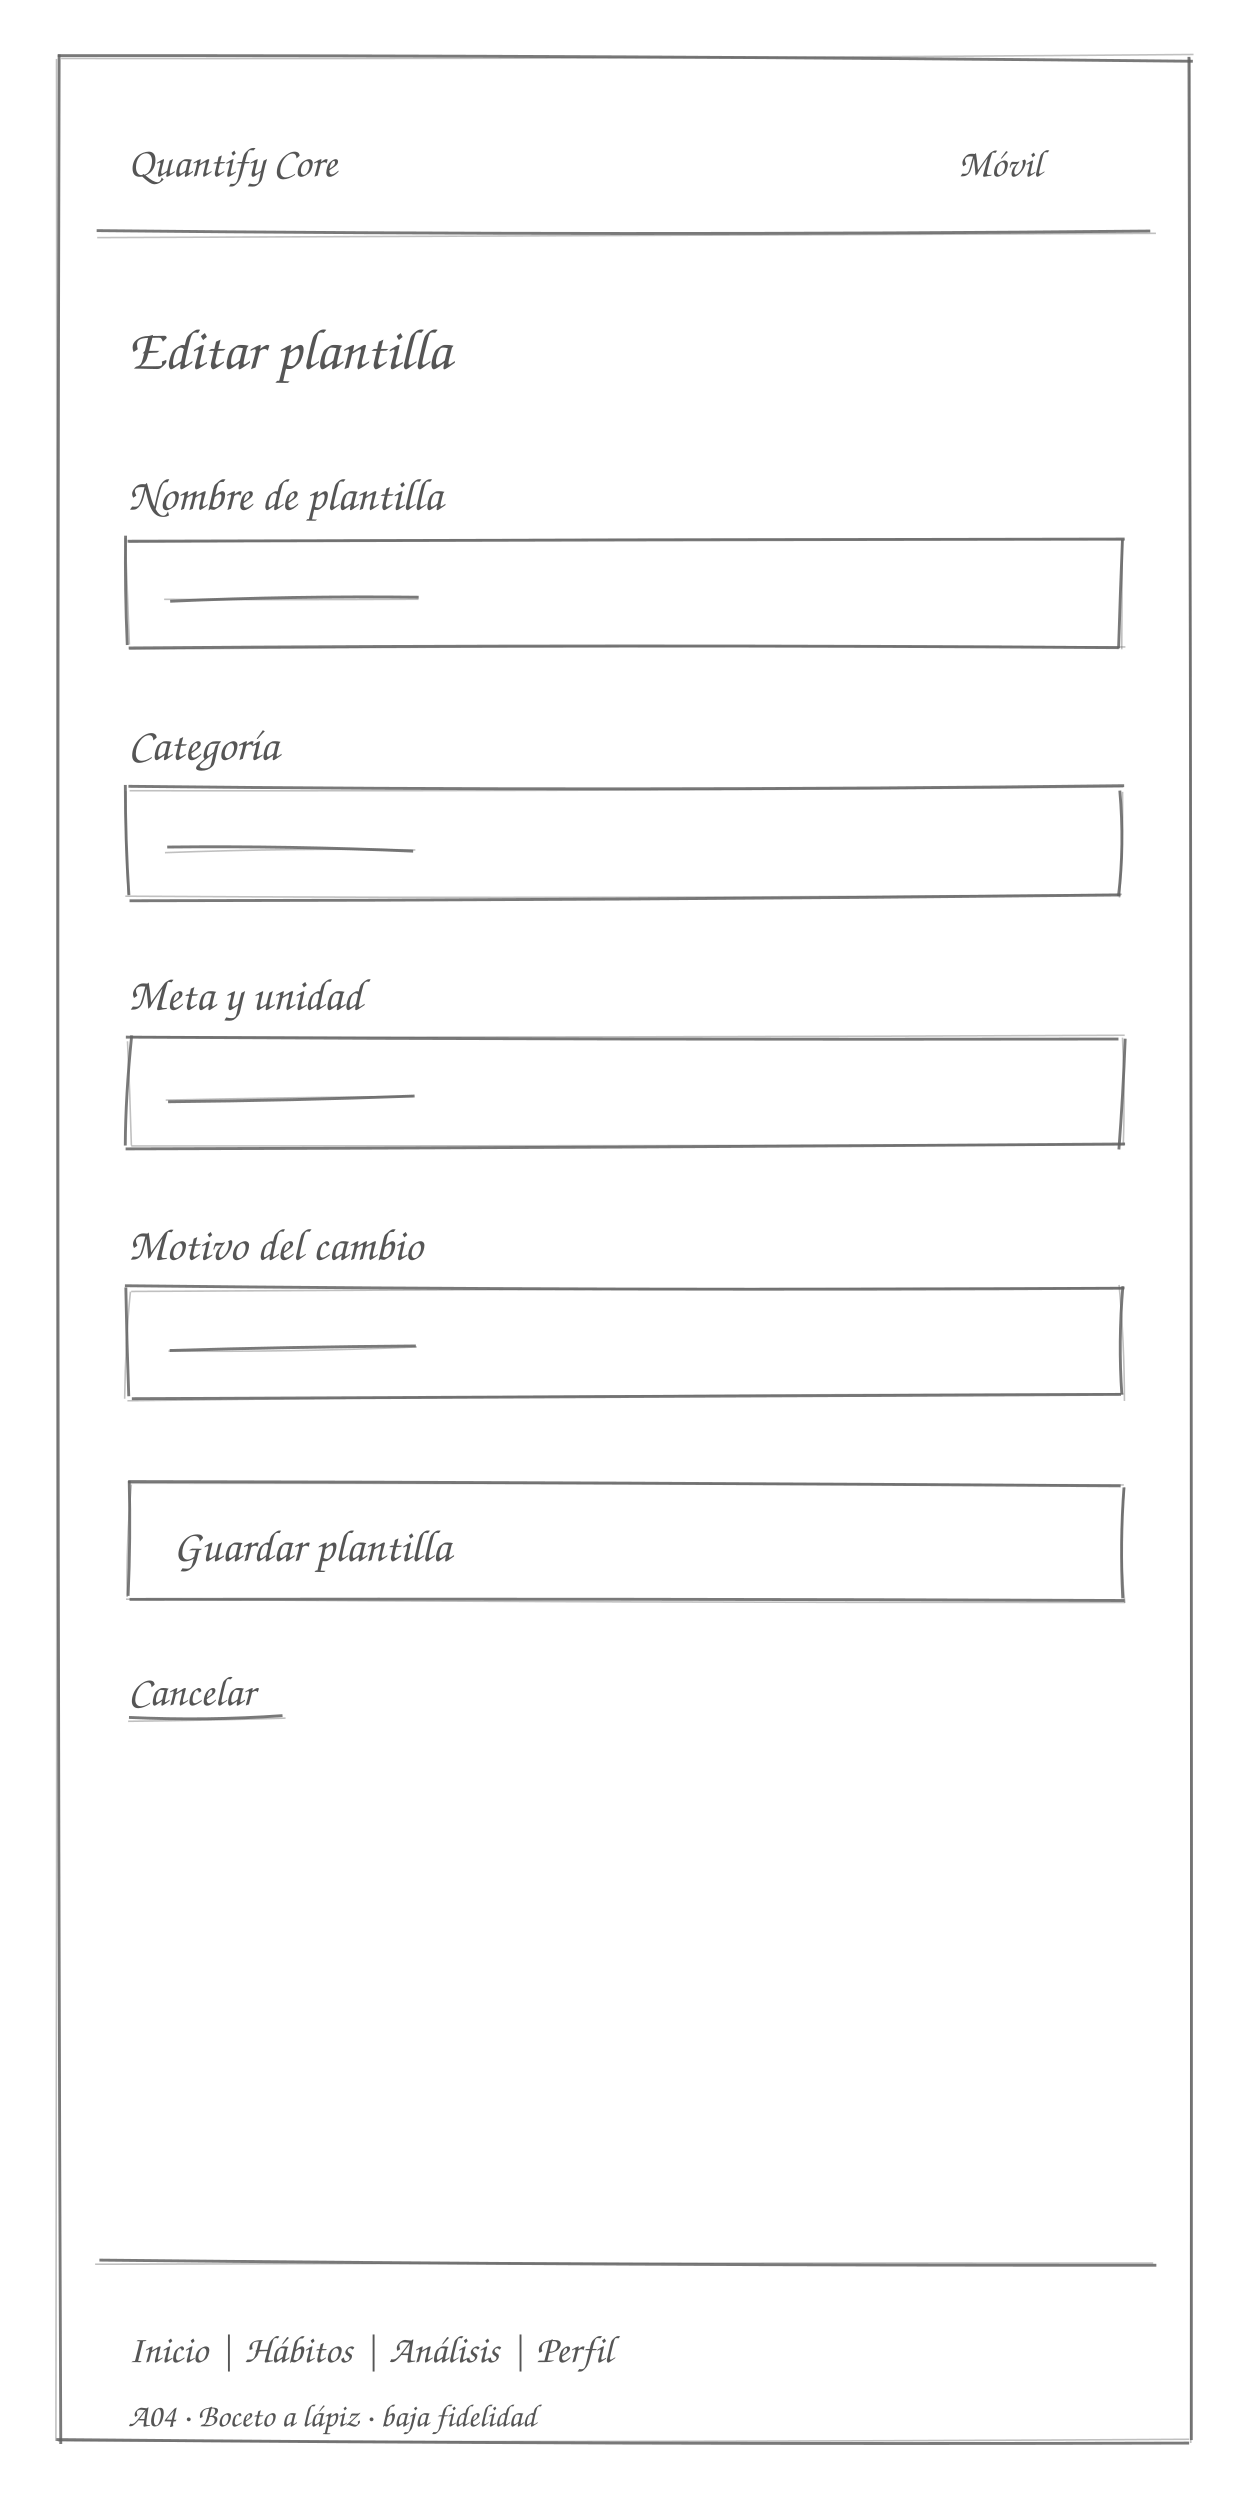
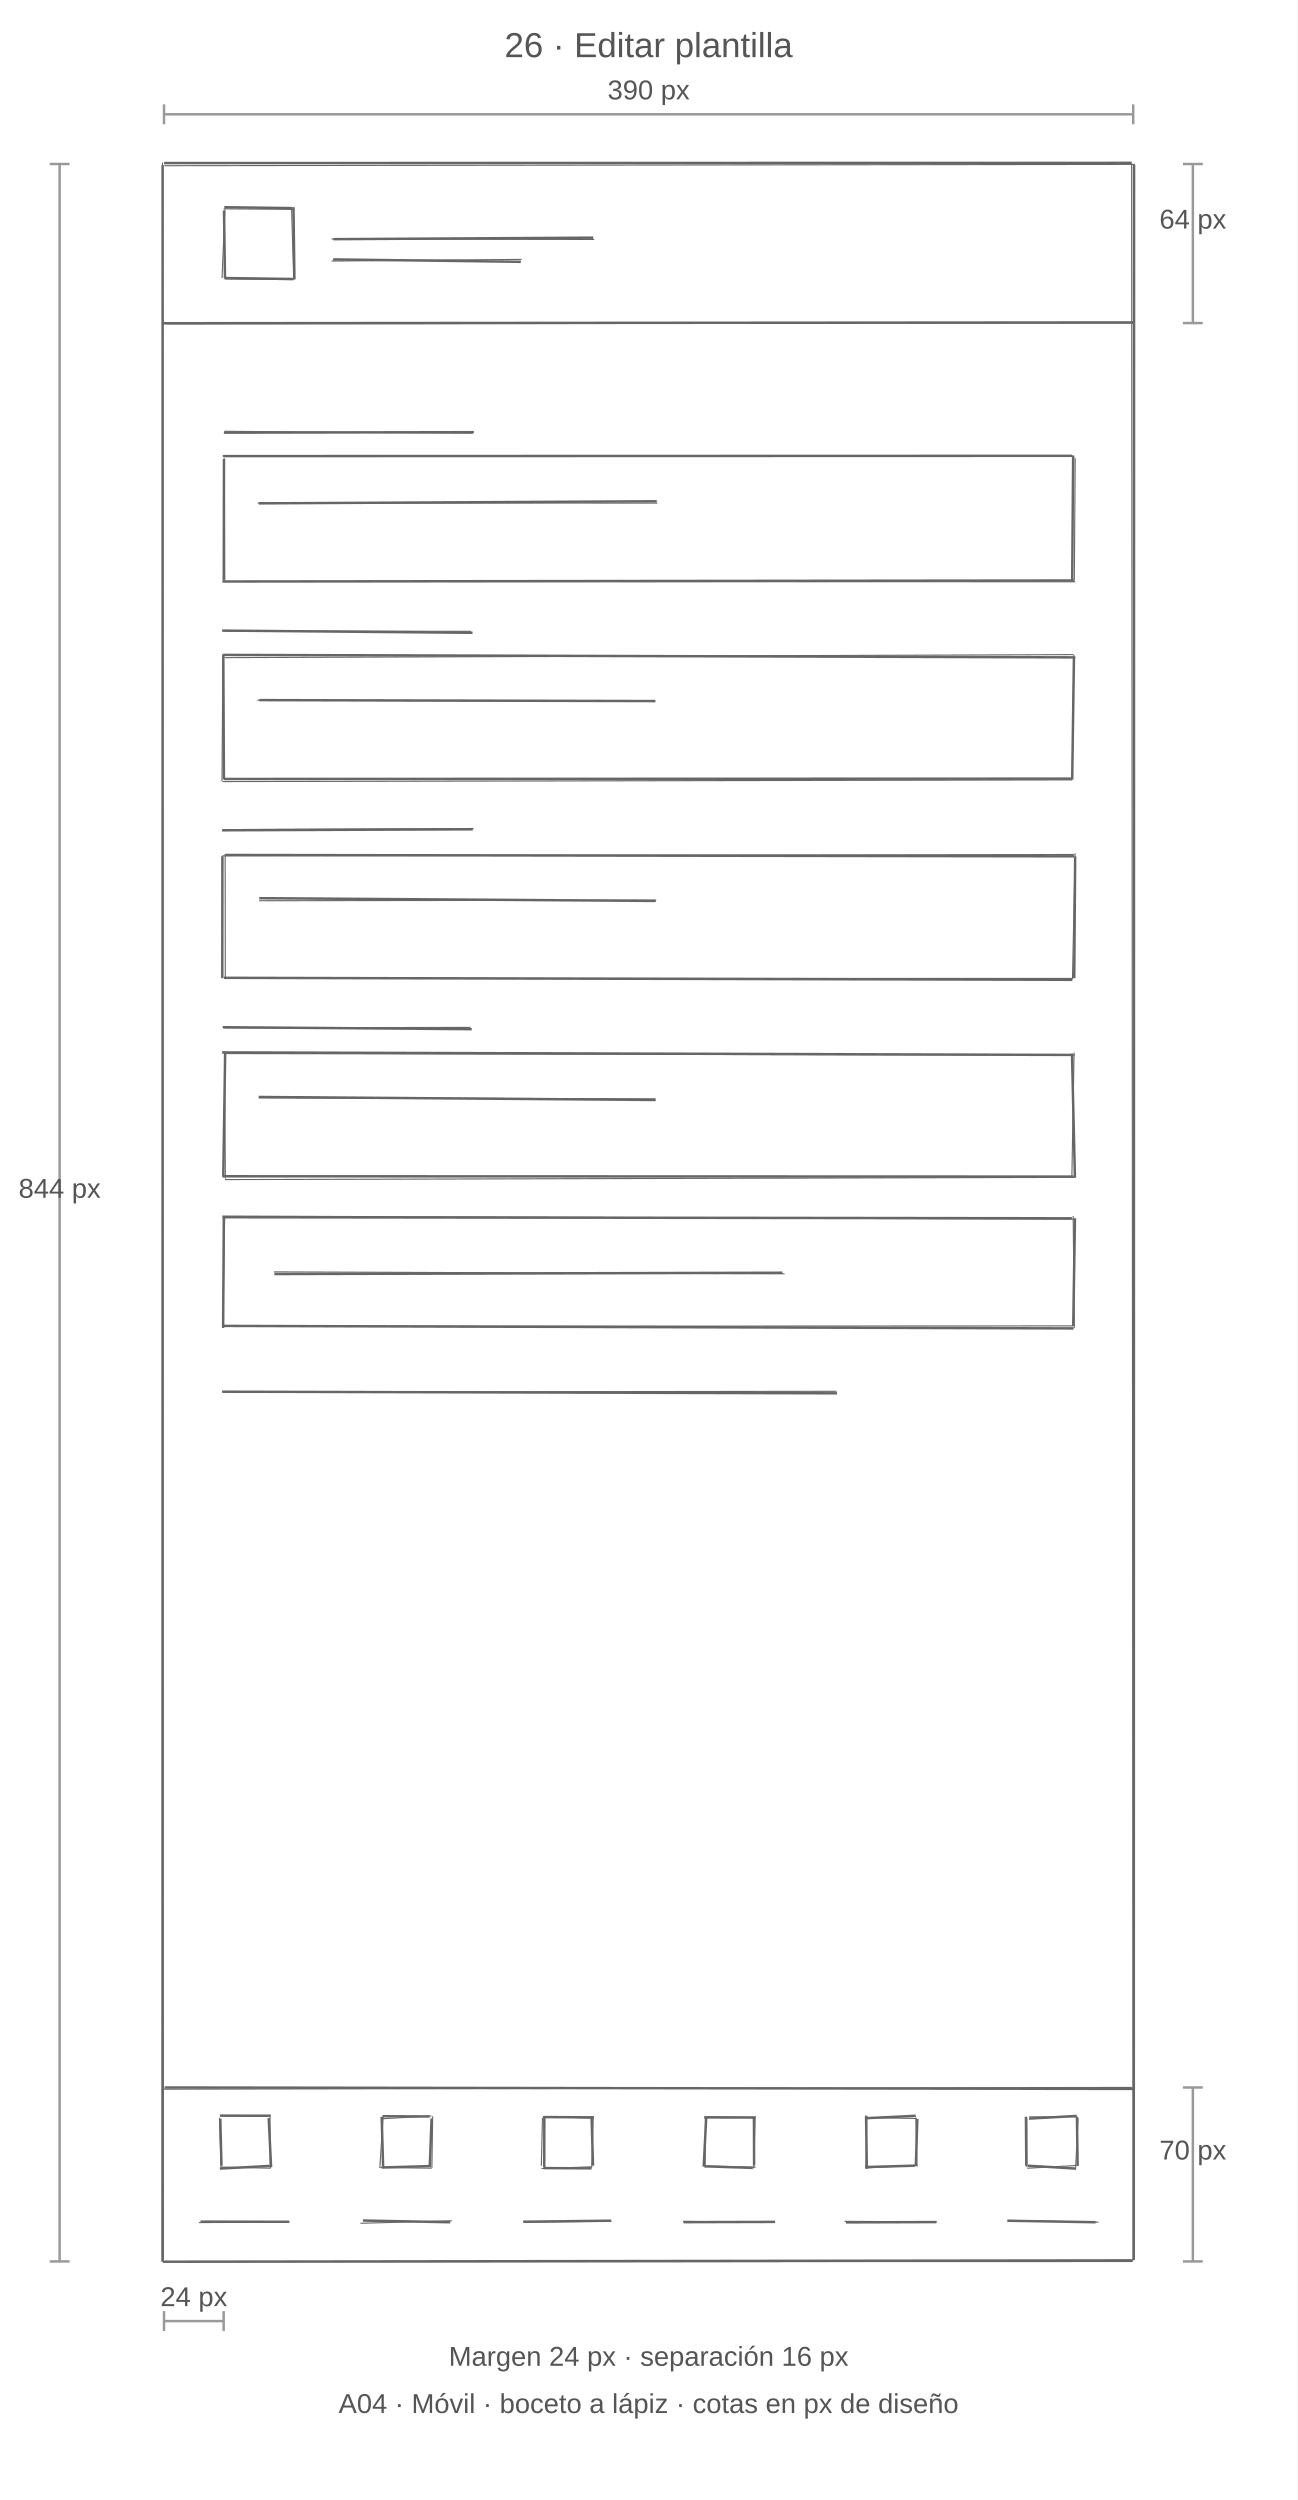
- <svg xmlns="http://www.w3.org/2000/svg" width="390" height="780" viewBox="0 0 390 780" role="img" aria-label="A04 Editar plantilla">
+ <svg xmlns="http://www.w3.org/2000/svg" width="522" height="1006" viewBox="0 0 522 1006" data-viewport="390x844" role="img" aria-label="Editar plantilla">
  <rect width="100%" height="100%" fill="white" />
-   <path d="M 18.031 17.362 Q 194.013 17.245 372.17 19.11" fill="none" stroke="#626262" stroke-width=".9" opacity=".85" />
-   <path d="M 19.072 18.243 Q 195.57 18.494 372.378 16.995" fill="none" stroke="#626262" stroke-width=".5" opacity=".4" />
-   <path d="M 370.957 17.739 Q 371.974 389.4 371.692 761.299" fill="none" stroke="#626262" stroke-width=".9" opacity=".85" />
-   <path d="M 371.242 18.183 Q 371.639 390.062 371.51 762.21" fill="none" stroke="#626262" stroke-width=".5" opacity=".4" />
-   <path d="M 371.009 762.235 Q 194.084 762.778 17.558 761.147" fill="none" stroke="#626262" stroke-width=".9" opacity=".85" />
-   <path d="M 371.005 761.056 Q 194.086 762.124 18.025 761.571" fill="none" stroke="#626262" stroke-width=".5" opacity=".4" />
-   <path d="M 18.958 762.518 Q 17.458 389.934 18.451 16.986" fill="none" stroke="#626262" stroke-width=".9" opacity=".85" />
-   <path d="M 17.443 761.584 Q 17.994 390.06 17.631 18.382" fill="none" stroke="#626262" stroke-width=".5" opacity=".4" />
-   <text x="40" y="55" font-size="13" fill="#555" font-family="'Segoe Print','Comic Sans MS',cursive">Quantify Core</text>
-   <text x="299" y="55" font-size="12" fill="#555" font-family="'Segoe Print','Comic Sans MS',cursive">Móvil</text>
-   <path d="M 30.153 71.952 Q 195.781 73.678 358.885 72.083" fill="none" stroke="#626262" stroke-width=".9" opacity=".85" />
-   <path d="M 30.327 74.138 Q 194.957 73.436 360.651 72.802" fill="none" stroke="#626262" stroke-width=".5" opacity=".4" />
-   <text x="40" y="115" font-size="18" fill="#555" font-family="'Segoe Print','Comic Sans MS',cursive">Editar plantilla</text>
-   <text x="40" y="159" font-size="14" fill="#555" font-family="'Segoe Print','Comic Sans MS',cursive">Nombre de plantilla</text>
-   <path d="M 39.806 168.86 Q 195.769 168.414 350.885 168.186" fill="none" stroke="#626262" stroke-width=".9" opacity=".85" />
-   <path d="M 40.229 169.142 Q 193.927 167.832 350.864 168.381" fill="none" stroke="#626262" stroke-width=".5" opacity=".4" />
-   <path d="M 350.207 168.395 Q 349.549 184.401 349 202.28" fill="none" stroke="#626262" stroke-width=".9" opacity=".85" />
-   <path d="M 350.169 168.586 Q 350.065 183.987 349.983 202.59" fill="none" stroke="#626262" stroke-width=".5" opacity=".4" />
-   <path d="M 349.081 202.074 Q 195.446 200.976 40.148 202.167" fill="none" stroke="#626262" stroke-width=".9" opacity=".85" />
-   <path d="M 351.122 201.844 Q 195.501 201.275 40.31 202.548" fill="none" stroke="#626262" stroke-width=".5" opacity=".4" />
-   <path d="M 39.711 201.242 Q 38.947 184.053 39.181 167.126" fill="none" stroke="#626262" stroke-width=".9" opacity=".85" />
-   <path d="M 40.376 201.111 Q 39.734 184.213 39.093 167.913" fill="none" stroke="#626262" stroke-width=".5" opacity=".4" />
-   <path d="M 53.087 187.591 Q 91.493 185.878 130.626 186.332" fill="none" stroke="#626262" stroke-width=".9" opacity=".85" />
-   <path d="M 51.208 186.991 Q 92.036 187.18 130.577 186.965" fill="none" stroke="#626262" stroke-width=".5" opacity=".4" />
-   <text x="40" y="237" font-size="14" fill="#555" font-family="'Segoe Print','Comic Sans MS',cursive">Categoría</text>
-   <path d="M 40.073 245.327 Q 195.21 247.021 350.738 245.131" fill="none" stroke="#626262" stroke-width=".9" opacity=".85" />
-   <path d="M 40.435 246.712 Q 195.232 246.902 350.429 245.505" fill="none" stroke="#626262" stroke-width=".5" opacity=".4" />
-   <path d="M 349.383 246.669 Q 350.883 263.729 348.966 279.599" fill="none" stroke="#626262" stroke-width=".9" opacity=".85" />
-   <path d="M 350.248 247.039 Q 350.478 262.927 349.26 280.052" fill="none" stroke="#626262" stroke-width=".5" opacity=".4" />
-   <path d="M 349.622 279.23 Q 196.141 280.86 40.42 281.04" fill="none" stroke="#626262" stroke-width=".9" opacity=".85" />
-   <path d="M 350.033 279.024 Q 195.256 280.585 39.097 279.607" fill="none" stroke="#626262" stroke-width=".5" opacity=".4" />
-   <path d="M 40.219 279.307 Q 39.097 261.892 39.1 244.895" fill="none" stroke="#626262" stroke-width=".9" opacity=".85" />
-   <path d="M 40.043 279.103 Q 38.959 262.721 39.268 246.821" fill="none" stroke="#626262" stroke-width=".5" opacity=".4" />
-   <path d="M 52.17 264.278 Q 90.76 263.857 128.907 265.565" fill="none" stroke="#626262" stroke-width=".9" opacity=".85" />
-   <path d="M 51.472 266.032 Q 91.625 264.544 129.59 265.18" fill="none" stroke="#626262" stroke-width=".5" opacity=".4" />
-   <text x="40" y="315" font-size="14" fill="#555" font-family="'Segoe Print','Comic Sans MS',cursive">Meta y unidad</text>
-   <path d="M 39.264 323.586 Q 194.022 324.456 348.961 324.175" fill="none" stroke="#626262" stroke-width=".9" opacity=".85" />
-   <path d="M 40.442 323.529 Q 194.261 323.727 350.899 323.001" fill="none" stroke="#626262" stroke-width=".5" opacity=".4" />
-   <path d="M 351.056 324.066 Q 350.387 341.957 349.096 358.633" fill="none" stroke="#626262" stroke-width=".9" opacity=".85" />
-   <path d="M 350.216 323.752 Q 351.053 342.044 350.448 357.394" fill="none" stroke="#626262" stroke-width=".5" opacity=".4" />
-   <path d="M 351.02 356.924 Q 194.28 358.072 39.193 358.453" fill="none" stroke="#626262" stroke-width=".9" opacity=".85" />
-   <path d="M 350.185 357.138 Q 194.059 357.541 40.952 357.538" fill="none" stroke="#626262" stroke-width=".5" opacity=".4" />
-   <path d="M 39.085 357.399 Q 39.174 341.869 41.087 323.056" fill="none" stroke="#626262" stroke-width=".9" opacity=".85" />
-   <path d="M 40.992 357.384 Q 40.524 340.077 39.776 324.882" fill="none" stroke="#626262" stroke-width=".5" opacity=".4" />
-   <path d="M 52.44 343.75 Q 91.107 343.367 129.354 341.959" fill="none" stroke="#626262" stroke-width=".9" opacity=".85" />
-   <path d="M 51.704 343.237 Q 91.572 342.365 128.886 342.056" fill="none" stroke="#626262" stroke-width=".5" opacity=".4" />
-   <text x="40" y="393" font-size="14" fill="#555" font-family="'Segoe Print','Comic Sans MS',cursive">Motivo del cambio</text>
-   <path d="M 38.968 401.152 Q 194.682 402.826 350.757 401.921" fill="none" stroke="#626262" stroke-width=".9" opacity=".85" />
-   <path d="M 40.929 402.933 Q 193.961 402.025 350.899 401.864" fill="none" stroke="#626262" stroke-width=".5" opacity=".4" />
-   <path d="M 350.335 401.301 Q 348.876 418.713 350.017 435.107" fill="none" stroke="#626262" stroke-width=".9" opacity=".85" />
-   <path d="M 349.153 400.897 Q 350.8 418.609 350.823 437.091" fill="none" stroke="#626262" stroke-width=".5" opacity=".4" />
-   <path d="M 349.75 435.048 Q 195.994 435.723 41.131 436.391" fill="none" stroke="#626262" stroke-width=".9" opacity=".85" />
-   <path d="M 350.537 434.897 Q 195.181 435.054 39.758 437.04" fill="none" stroke="#626262" stroke-width=".5" opacity=".4" />
-   <path d="M 40.173 435.631 Q 39.557 419.278 39.259 401.692" fill="none" stroke="#626262" stroke-width=".9" opacity=".85" />
-   <path d="M 38.893 436.406 Q 39.153 417.91 40.697 402.992" fill="none" stroke="#626262" stroke-width=".5" opacity=".4" />
-   <path d="M 52.931 421.355 Q 90.782 420.227 129.744 419.937" fill="none" stroke="#626262" stroke-width=".9" opacity=".85" />
-   <path d="M 52.542 421.528 Q 91.055 421.908 130.059 420.248" fill="none" stroke="#626262" stroke-width=".5" opacity=".4" />
-   <path d="M 39.975 462.248 Q 194.331 462.538 349.646 463.591" fill="none" stroke="#626262" stroke-width=".9" opacity=".85" />
-   <path d="M 40.116 462.782 Q 194.481 462.774 350.639 463.293" fill="none" stroke="#626262" stroke-width=".5" opacity=".4" />
-   <path d="M 350.684 464.101 Q 349.409 481.242 350.299 498.677" fill="none" stroke="#626262" stroke-width=".9" opacity=".85" />
-   <path d="M 350.853 463.953 Q 348.951 481.033 350.952 500.099" fill="none" stroke="#626262" stroke-width=".5" opacity=".4" />
-   <path d="M 350.903 499.357 Q 195.641 498.762 40.415 498.999" fill="none" stroke="#626262" stroke-width=".9" opacity=".85" />
-   <path d="M 351.01 499.96 Q 194.593 500.123 39.313 498.952" fill="none" stroke="#626262" stroke-width=".5" opacity=".4" />
-   <path d="M 39.965 497.909 Q 40.78 479.958 40.317 462.039" fill="none" stroke="#626262" stroke-width=".9" opacity=".85" />
-   <path d="M 39.677 498.277 Q 39.379 481.523 40.97 463.171" fill="none" stroke="#626262" stroke-width=".5" opacity=".4" />
-   <text x="54" y="487" font-size="14" fill="#555" font-family="'Segoe Print','Comic Sans MS',cursive">Guardar plantilla</text>
-   <text x="40" y="532" font-size="13" fill="#555" font-family="'Segoe Print','Comic Sans MS',cursive">Cancelar</text>
-   <path d="M 40.241 535.834 Q 64.388 536.96 88.144 535.273" fill="none" stroke="#626262" stroke-width=".9" opacity=".85" />
-   <path d="M 39.975 537.047 Q 64.467 536.78 89.096 536.057" fill="none" stroke="#626262" stroke-width=".5" opacity=".4" />
-   <path d="M 31.016 705.153 Q 195.234 706.861 360.784 706.746" fill="none" stroke="#626262" stroke-width=".9" opacity=".85" />
-   <path d="M 29.678 706.44 Q 195.325 705.974 359.798 706.079" fill="none" stroke="#626262" stroke-width=".5" opacity=".4" />
-   <text x="40" y="737" font-size="12" fill="#555" font-family="'Segoe Print','Comic Sans MS',cursive">Inicio  |  Hábitos  |  Análisis  |  Perfil</text>
-   <text x="40" y="757" font-size="10" fill="#555" font-family="'Segoe Print','Comic Sans MS',cursive">A04 · Boceto a lápiz · baja fidelidad</text>
+   <g transform="translate(66 66)">
+     <g id="interface">
+       <path d="M0.019 -0.389 L389.399 -0.46" fill="none" stroke="#666666" stroke-width="1" />
+       <path d="M0.103 0.676 L390.653 0.148" fill="none" stroke="#666666" stroke-width="0.45" />
+       <path d="M390.347 0.301 L390.23 843.388" fill="none" stroke="#666666" stroke-width="1" />
+       <path d="M389.365 -0.159 L389.984 843.635" fill="none" stroke="#666666" stroke-width="0.45" />
+       <path d="M389.813 843.573 L-0.462 844.112" fill="none" stroke="#666666" stroke-width="1" />
+       <path d="M389.78 844.038 L-0.298 844.128" fill="none" stroke="#666666" stroke-width="0.45" />
+       <path d="M-0.603 844.143 L-0.558 0.473" fill="none" stroke="#666666" stroke-width="1" />
+       <path d="M-0.269 843.481 L-0.606 -0.574" fill="none" stroke="#666666" stroke-width="0.45" />
+       <g data-ui="header" data-box="0,0,390,64">
+         <path d="M-0.556 64.075 L390.015 63.739" fill="none" stroke="#666666" stroke-width="1" />
+         <path d="M0.583 64.315 L389.67 63.96" fill="none" stroke="#666666" stroke-width="0.45" />
+         <path d="M24.275 17.383 L51.661 17.747" fill="none" stroke="#666666" stroke-width="1" />
+         <path d="M23.997 18.037 L51.775 18.232" fill="none" stroke="#666666" stroke-width="0.45" />
+         <path d="M52.093 17.362 L52.475 46.413" fill="none" stroke="#666666" stroke-width="1" />
+         <path d="M51.321 17.442 L52.199 46.693" fill="none" stroke="#666666" stroke-width="0.45" />
+         <path d="M51.974 46.265 L24.396 45.88" fill="none" stroke="#666666" stroke-width="1" />
+         <path d="M51.882 46.524 L24.468 46.252" fill="none" stroke="#666666" stroke-width="0.45" />
+         <path d="M24.539 46.113 L24.139 18.695" fill="none" stroke="#666666" stroke-width="1" />
+         <path d="M23.347 45.898 L24.526 18.232" fill="none" stroke="#666666" stroke-width="0.45" />
+         <path d="M68.126 30.241 L172.725 29.635" fill="none" stroke="#666666" stroke-width="1" />
+         <path d="M67.392 30.171 L173.103 30.357" fill="none" stroke="#666666" stroke-width="0.45" />
+         <path d="M68.039 38.383 L143.59 39.359" fill="none" stroke="#666666" stroke-width="1" />
+         <path d="M67.441 39.045 L143.871 38.377" fill="none" stroke="#666666" stroke-width="0.45" />
+       </g>
+       <g data-ui="input" data-box="24,104,342,64">
+         <path d="M24.09 108.101 L124.683 107.905" fill="none" stroke="#666666" stroke-width="1" />
+         <path d="M24.305 107.559 L124.189 108.333" fill="none" stroke="#666666" stroke-width="0.45" />
+         <path d="M23.824 117.538 L365.359 117.424" fill="none" stroke="#666666" stroke-width="1" />
+         <path d="M23.501 117.468 L366.229 117.459" fill="none" stroke="#666666" stroke-width="0.45" />
+         <path d="M365.838 117.521 L365.448 167.947" fill="none" stroke="#666666" stroke-width="1" />
+         <path d="M366.662 118.36 L366.3 167.317" fill="none" stroke="#666666" stroke-width="0.45" />
+         <path d="M366.381 167.593 L23.518 167.995" fill="none" stroke="#666666" stroke-width="1" />
+         <path d="M366.631 168.109 L24.351 167.979" fill="none" stroke="#666666" stroke-width="0.45" />
+         <path d="M24.044 167.59 L24.128 118.622" fill="none" stroke="#666666" stroke-width="1" />
+         <path d="M24.449 167.471 L24.265 118.433" fill="none" stroke="#666666" stroke-width="0.45" />
+         <path d="M38.141 136.549 L198.261 135.699" fill="none" stroke="#666666" stroke-width="1" />
+         <path d="M37.624 136.407 L198.537 136.444" fill="none" stroke="#666666" stroke-width="0.45" />
+       </g>
+       <g data-ui="input" data-box="24,184,342,64">
+         <path d="M23.37 187.756 L124.151 188.633" fill="none" stroke="#666666" stroke-width="1" />
+         <path d="M24.291 187.956 L123.55 188.032" fill="none" stroke="#666666" stroke-width="0.45" />
+         <path d="M23.77 197.531 L366.695 198.524" fill="none" stroke="#666666" stroke-width="1" />
+         <path d="M24.256 198.633 L366.02 197.406" fill="none" stroke="#666666" stroke-width="0.45" />
+         <path d="M366.156 198.356 L365.451 247.761" fill="none" stroke="#666666" stroke-width="1" />
+         <path d="M366.134 197.578 L365.45 247.326" fill="none" stroke="#666666" stroke-width="0.45" />
+         <path d="M365.452 247.327 L24.026 247.454" fill="none" stroke="#666666" stroke-width="1" />
+         <path d="M365.366 247.83 L23.555 248.5" fill="none" stroke="#666666" stroke-width="0.45" />
+         <path d="M24.104 247.56 L23.854 197.304" fill="none" stroke="#666666" stroke-width="1" />
+         <path d="M23.335 248.344 L23.678 198.628" fill="none" stroke="#666666" stroke-width="0.45" />
+         <path d="M38.381 215.723 L197.75 216.11" fill="none" stroke="#666666" stroke-width="1" />
+         <path d="M37.552 215.748 L197.405 216.277" fill="none" stroke="#666666" stroke-width="0.45" />
+       </g>
+       <g data-ui="input" data-box="24,264,342,64">
+         <path d="M23.368 268.106 L124.269 267.713" fill="none" stroke="#666666" stroke-width="1" />
+         <path d="M23.55 267.834 L124.547 267.392" fill="none" stroke="#666666" stroke-width="0.45" />
+         <path d="M24.643 278.04 L366.235 278.583" fill="none" stroke="#666666" stroke-width="1" />
+         <path d="M23.45 278.385 L366.131 277.849" fill="none" stroke="#666666" stroke-width="0.45" />
+         <path d="M366.641 278.636 L366.272 327.631" fill="none" stroke="#666666" stroke-width="1" />
+         <path d="M366.621 277.345 L365.562 328.044" fill="none" stroke="#666666" stroke-width="0.45" />
+         <path d="M365.509 328.276 L24.113 327.475" fill="none" stroke="#666666" stroke-width="1" />
+         <path d="M365.427 327.721 L24.579 327.719" fill="none" stroke="#666666" stroke-width="0.45" />
+         <path d="M23.443 327.634 L23.497 278.529" fill="none" stroke="#666666" stroke-width="1" />
+         <path d="M24.662 327.425 L24.604 277.625" fill="none" stroke="#666666" stroke-width="0.45" />
+         <path d="M38.319 295.438 L197.864 296.537" fill="none" stroke="#666666" stroke-width="1" />
+         <path d="M38.268 296.456 L198.065 296.223" fill="none" stroke="#666666" stroke-width="0.45" />
+       </g>
+       <g data-ui="input" data-box="24,344,342,64">
+         <path d="M23.607 347.366 L123.82 348.144" fill="none" stroke="#666666" stroke-width="1" />
+         <path d="M24.348 347.613 L123.322 347.426" fill="none" stroke="#666666" stroke-width="0.45" />
+         <path d="M23.372 357.484 L365.806 358.502" fill="none" stroke="#666666" stroke-width="1" />
+         <path d="M24.461 357.952 L366.565 358.568" fill="none" stroke="#666666" stroke-width="0.45" />
+         <path d="M365.367 358.016 L366.547 407.917" fill="none" stroke="#666666" stroke-width="1" />
+         <path d="M366.204 357.574 L365.316 407.825" fill="none" stroke="#666666" stroke-width="0.45" />
+         <path d="M366.01 407.457 L23.484 407.329" fill="none" stroke="#666666" stroke-width="1" />
+         <path d="M366.487 407.762 L24.501 408.664" fill="none" stroke="#666666" stroke-width="0.45" />
+         <path d="M23.848 407.421 L24.605 357.831" fill="none" stroke="#666666" stroke-width="1" />
+         <path d="M24.689 408.238 L24.327 357.329" fill="none" stroke="#666666" stroke-width="0.45" />
+         <path d="M38.11 375.424 L197.853 376.633" fill="none" stroke="#666666" stroke-width="1" />
+         <path d="M38.106 375.776 L197.73 376.169" fill="none" stroke="#666666" stroke-width="0.45" />
+       </g>
+       <g data-ui="button" data-box="24,424,342,44">
+         <path d="M23.549 423.812 L365.326 424.247" fill="none" stroke="#666666" stroke-width="1" />
+         <path d="M23.484 423.337 L366.424 424.604" fill="none" stroke="#666666" stroke-width="0.45" />
+         <path d="M366.567 424.216 L365.867 467.529" fill="none" stroke="#666666" stroke-width="1" />
+         <path d="M365.844 423.353 L366.33 468.321" fill="none" stroke="#666666" stroke-width="0.45" />
+         <path d="M366.033 468.552 L24.036 467.542" fill="none" stroke="#666666" stroke-width="1" />
+         <path d="M365.985 467.542 L23.593 467.719" fill="none" stroke="#666666" stroke-width="0.45" />
+         <path d="M23.784 468.36 L24.071 423.867" fill="none" stroke="#666666" stroke-width="1" />
+         <path d="M23.684 467.862 L24.389 424.178" fill="none" stroke="#666666" stroke-width="0.45" />
+         <path d="M44.417 446.67 L248.84 446.147" fill="none" stroke="#666666" stroke-width="1" />
+         <path d="M44.182 445.803 L249.719 446.58" fill="none" stroke="#666666" stroke-width="0.45" />
+       </g>
+       <g data-ui="link" data-box="24,484,342,28">
+         <path d="M23.361 494.02 L270.82 494.669" fill="none" stroke="#666666" stroke-width="1" />
+         <path d="M24.55 494.217 L270.63 493.855" fill="none" stroke="#666666" stroke-width="0.45" />
+       </g>
+       <g data-ui="navigation" data-box="0,774,390,70">
+         <path d="M0.253 774 L390.615 774.584" fill="none" stroke="#666666" stroke-width="1" />
+         <path d="M-0.248 774.684 L389.582 773.971" fill="none" stroke="#666666" stroke-width="0.45" />
+         <path d="M22.479 785.336 L42.975 785.366" fill="none" stroke="#666666" stroke-width="1" />
+         <path d="M22.693 785.415 L42.303 785.56" fill="none" stroke="#666666" stroke-width="0.45" />
+         <path d="M42.122 786.319 L43.091 806.104" fill="none" stroke="#666666" stroke-width="1" />
+         <path d="M42.647 785.899 L42.736 806.585" fill="none" stroke="#666666" stroke-width="0.45" />
+         <path d="M42.588 805.558 L22.485 806.638" fill="none" stroke="#666666" stroke-width="1" />
+         <path d="M42.784 806.475 L23.167 806.034" fill="none" stroke="#666666" stroke-width="0.45" />
+         <path d="M23.119 805.484 L22.643 786.524" fill="none" stroke="#666666" stroke-width="1" />
+         <path d="M22.977 806.454 L22.304 786.268" fill="none" stroke="#666666" stroke-width="0.45" />
+         <path d="M14.698 827.984 L50.377 828.048" fill="none" stroke="#666666" stroke-width="1" />
+         <path d="M13.998 828.373 L50.482 828.188" fill="none" stroke="#666666" stroke-width="0.45" />
+         <path d="M87.938 785.572 L106.876 785.665" fill="none" stroke="#666666" stroke-width="1" />
+         <path d="M87.903 786.583 L107.558 785.455" fill="none" stroke="#666666" stroke-width="0.45" />
+         <path d="M107.663 786.501 L106.943 805.885" fill="none" stroke="#666666" stroke-width="1" />
+         <path d="M108.102 785.582 L107.793 806.338" fill="none" stroke="#666666" stroke-width="0.45" />
+         <path d="M107.366 805.613 L87.616 806.189" fill="none" stroke="#666666" stroke-width="1" />
+         <path d="M107.719 806.481 L87.114 806.205" fill="none" stroke="#666666" stroke-width="0.45" />
+         <path d="M88.169 805.919 L87.587 785.794" fill="none" stroke="#666666" stroke-width="1" />
+         <path d="M86.84 806.408 L88.18 785.846" fill="none" stroke="#666666" stroke-width="0.45" />
+         <path d="M80.061 827.53 L115.193 828.237" fill="none" stroke="#666666" stroke-width="1" />
+         <path d="M79.045 828.648 L115.815 827.64" fill="none" stroke="#666666" stroke-width="0.45" />
+         <path d="M153.024 785.909 L173.012 786.019" fill="none" stroke="#666666" stroke-width="1" />
+         <path d="M152.427 785.727 L172.845 786.354" fill="none" stroke="#666666" stroke-width="0.45" />
+         <path d="M172.049 785.876 L172.63 805.466" fill="none" stroke="#666666" stroke-width="1" />
+         <path d="M172.708 786.224 L172.117 806.183" fill="none" stroke="#666666" stroke-width="0.45" />
+         <path d="M172.041 806.541 L152.81 806.44" fill="none" stroke="#666666" stroke-width="1" />
+         <path d="M172.23 805.926 L151.9 806.626" fill="none" stroke="#666666" stroke-width="0.45" />
+         <path d="M153.006 806.174 L153.033 785.485" fill="none" stroke="#666666" stroke-width="1" />
+         <path d="M151.838 805.524 L152.282 786.197" fill="none" stroke="#666666" stroke-width="0.45" />
+         <path d="M144.531 828.021 L179.846 827.608" fill="none" stroke="#666666" stroke-width="1" />
+         <path d="M145.057 828.236 L180.151 827.78" fill="none" stroke="#666666" stroke-width="0.45" />
+         <path d="M217.347 786.05 L238.176 786.098" fill="none" stroke="#666666" stroke-width="1" />
+         <path d="M218.147 785.779 L237.762 786.016" fill="none" stroke="#666666" stroke-width="0.45" />
+         <path d="M237.385 786.032 L237.449 805.385" fill="none" stroke="#666666" stroke-width="1" />
+         <path d="M237.849 786.67 L237.291 806.53" fill="none" stroke="#666666" stroke-width="0.45" />
+         <path d="M236.914 806.373 L217.887 805.735" fill="none" stroke="#666666" stroke-width="1" />
+         <path d="M238.022 806.071 L217.384 805.592" fill="none" stroke="#666666" stroke-width="0.45" />
+         <path d="M217.167 805.865 L218.196 785.78" fill="none" stroke="#666666" stroke-width="1" />
+         <path d="M217.761 806.365 L217.883 785.822" fill="none" stroke="#666666" stroke-width="0.45" />
+         <path d="M209.06 828.193 L245.84 828.092" fill="none" stroke="#666666" stroke-width="1" />
+         <path d="M208.81 827.875 L245.945 828.325" fill="none" stroke="#666666" stroke-width="0.45" />
+         <path d="M282.394 786.362 L302.503 785.387" fill="none" stroke="#666666" stroke-width="1" />
+         <path d="M283.054 786.115 L302.95 786.47" fill="none" stroke="#666666" stroke-width="0.45" />
+         <path d="M303.143 786.677 L302.539 805.57" fill="none" stroke="#666666" stroke-width="1" />
+         <path d="M302.507 786.188 L302.991 805.902" fill="none" stroke="#666666" stroke-width="0.45" />
+         <path d="M302.234 805.451 L282.21 806.021" fill="none" stroke="#666666" stroke-width="1" />
+         <path d="M303.18 805.309 L282.16 806.396" fill="none" stroke="#666666" stroke-width="0.45" />
+         <path d="M282.809 806.65 L282.508 785.311" fill="none" stroke="#666666" stroke-width="1" />
+         <path d="M282.444 806.476 L282.811 785.74" fill="none" stroke="#666666" stroke-width="0.45" />
+         <path d="M274.383 828.283 L310.769 828.161" fill="none" stroke="#666666" stroke-width="1" />
+         <path d="M273.871 827.871 L311.018 828.066" fill="none" stroke="#666666" stroke-width="0.45" />
+         <path d="M348.078 786.525 L367.274 785.435" fill="none" stroke="#666666" stroke-width="1" />
+         <path d="M348.175 785.805 L367.42 785.814" fill="none" stroke="#666666" stroke-width="0.45" />
+         <path d="M367.358 785.773 L367.633 805.578" fill="none" stroke="#666666" stroke-width="1" />
+         <path d="M367.826 786.395 L366.849 806.128" fill="none" stroke="#666666" stroke-width="0.45" />
+         <path d="M367.037 806.649 L347.561 805.479" fill="none" stroke="#666666" stroke-width="1" />
+         <path d="M367.166 805.381 L347.35 806.502" fill="none" stroke="#666666" stroke-width="0.45" />
+         <path d="M346.987 805.532 L346.841 785.783" fill="none" stroke="#666666" stroke-width="1" />
+         <path d="M347.199 806.083 L347.187 786.449" fill="none" stroke="#666666" stroke-width="0.45" />
+         <path d="M339.323 827.635 L374.872 828.233" fill="none" stroke="#666666" stroke-width="1" />
+         <path d="M339.68 827.487 L376.035 828.22" fill="none" stroke="#666666" stroke-width="0.45" />
+       </g>
+     </g>
+     <g id="dimensions">
+       <text x="195" y="-43" text-anchor="middle" font-family="Arial,sans-serif" font-size="14" fill="#555555">26 · Editar plantilla</text>
+       <g data-dimension="390 px" stroke="#999999" fill="none">
+         <path d="M0 -20L390 -20" />
+         <path d="M0 -24v8M390 -24v8" />
+       </g>
+       <text x="195" y="-26" text-anchor="middle" font-family="Arial,sans-serif" font-size="11" fill="#555555">390 px</text>
+       <g data-dimension="844 px" stroke="#999999" fill="none">
+         <path d="M-42 0L-42 844" />
+         <path d="M-46 0h8M-46 844h8" />
+       </g>
+       <text x="-42" y="416" text-anchor="middle" font-family="Arial,sans-serif" font-size="11" fill="#555555">844 px</text>
+       <g data-dimension="64 px" stroke="#999999" fill="none">
+         <path d="M414 0L414 64" />
+         <path d="M410 0h8M410 64h8" />
+       </g>
+       <text x="414" y="26" text-anchor="middle" font-family="Arial,sans-serif" font-size="11" fill="#555555">64 px</text>
+       <g data-dimension="24 px" stroke="#999999" fill="none">
+         <path d="M0 868L24 868" />
+         <path d="M0 864v8M24 864v8" />
+       </g>
+       <text x="12" y="862" text-anchor="middle" font-family="Arial,sans-serif" font-size="11" fill="#555555">24 px</text>
+       <g data-dimension="70 px" stroke="#999999" fill="none">
+         <path d="M414 774L414 844" />
+         <path d="M410 774h8M410 844h8" />
+       </g>
+       <text x="414" y="803" text-anchor="middle" font-family="Arial,sans-serif" font-size="11" fill="#555555">70 px</text>
+       <text x="195" y="886" text-anchor="middle" font-family="Arial,sans-serif" font-size="11" fill="#555555">Margen 24 px · separación 16 px</text>
+       <text x="195" y="905" text-anchor="middle" font-family="Arial,sans-serif" font-size="11" fill="#555555">A04 · Móvil · boceto a lápiz · cotas en px de diseño</text>
+     </g>
+   </g>
</svg>
